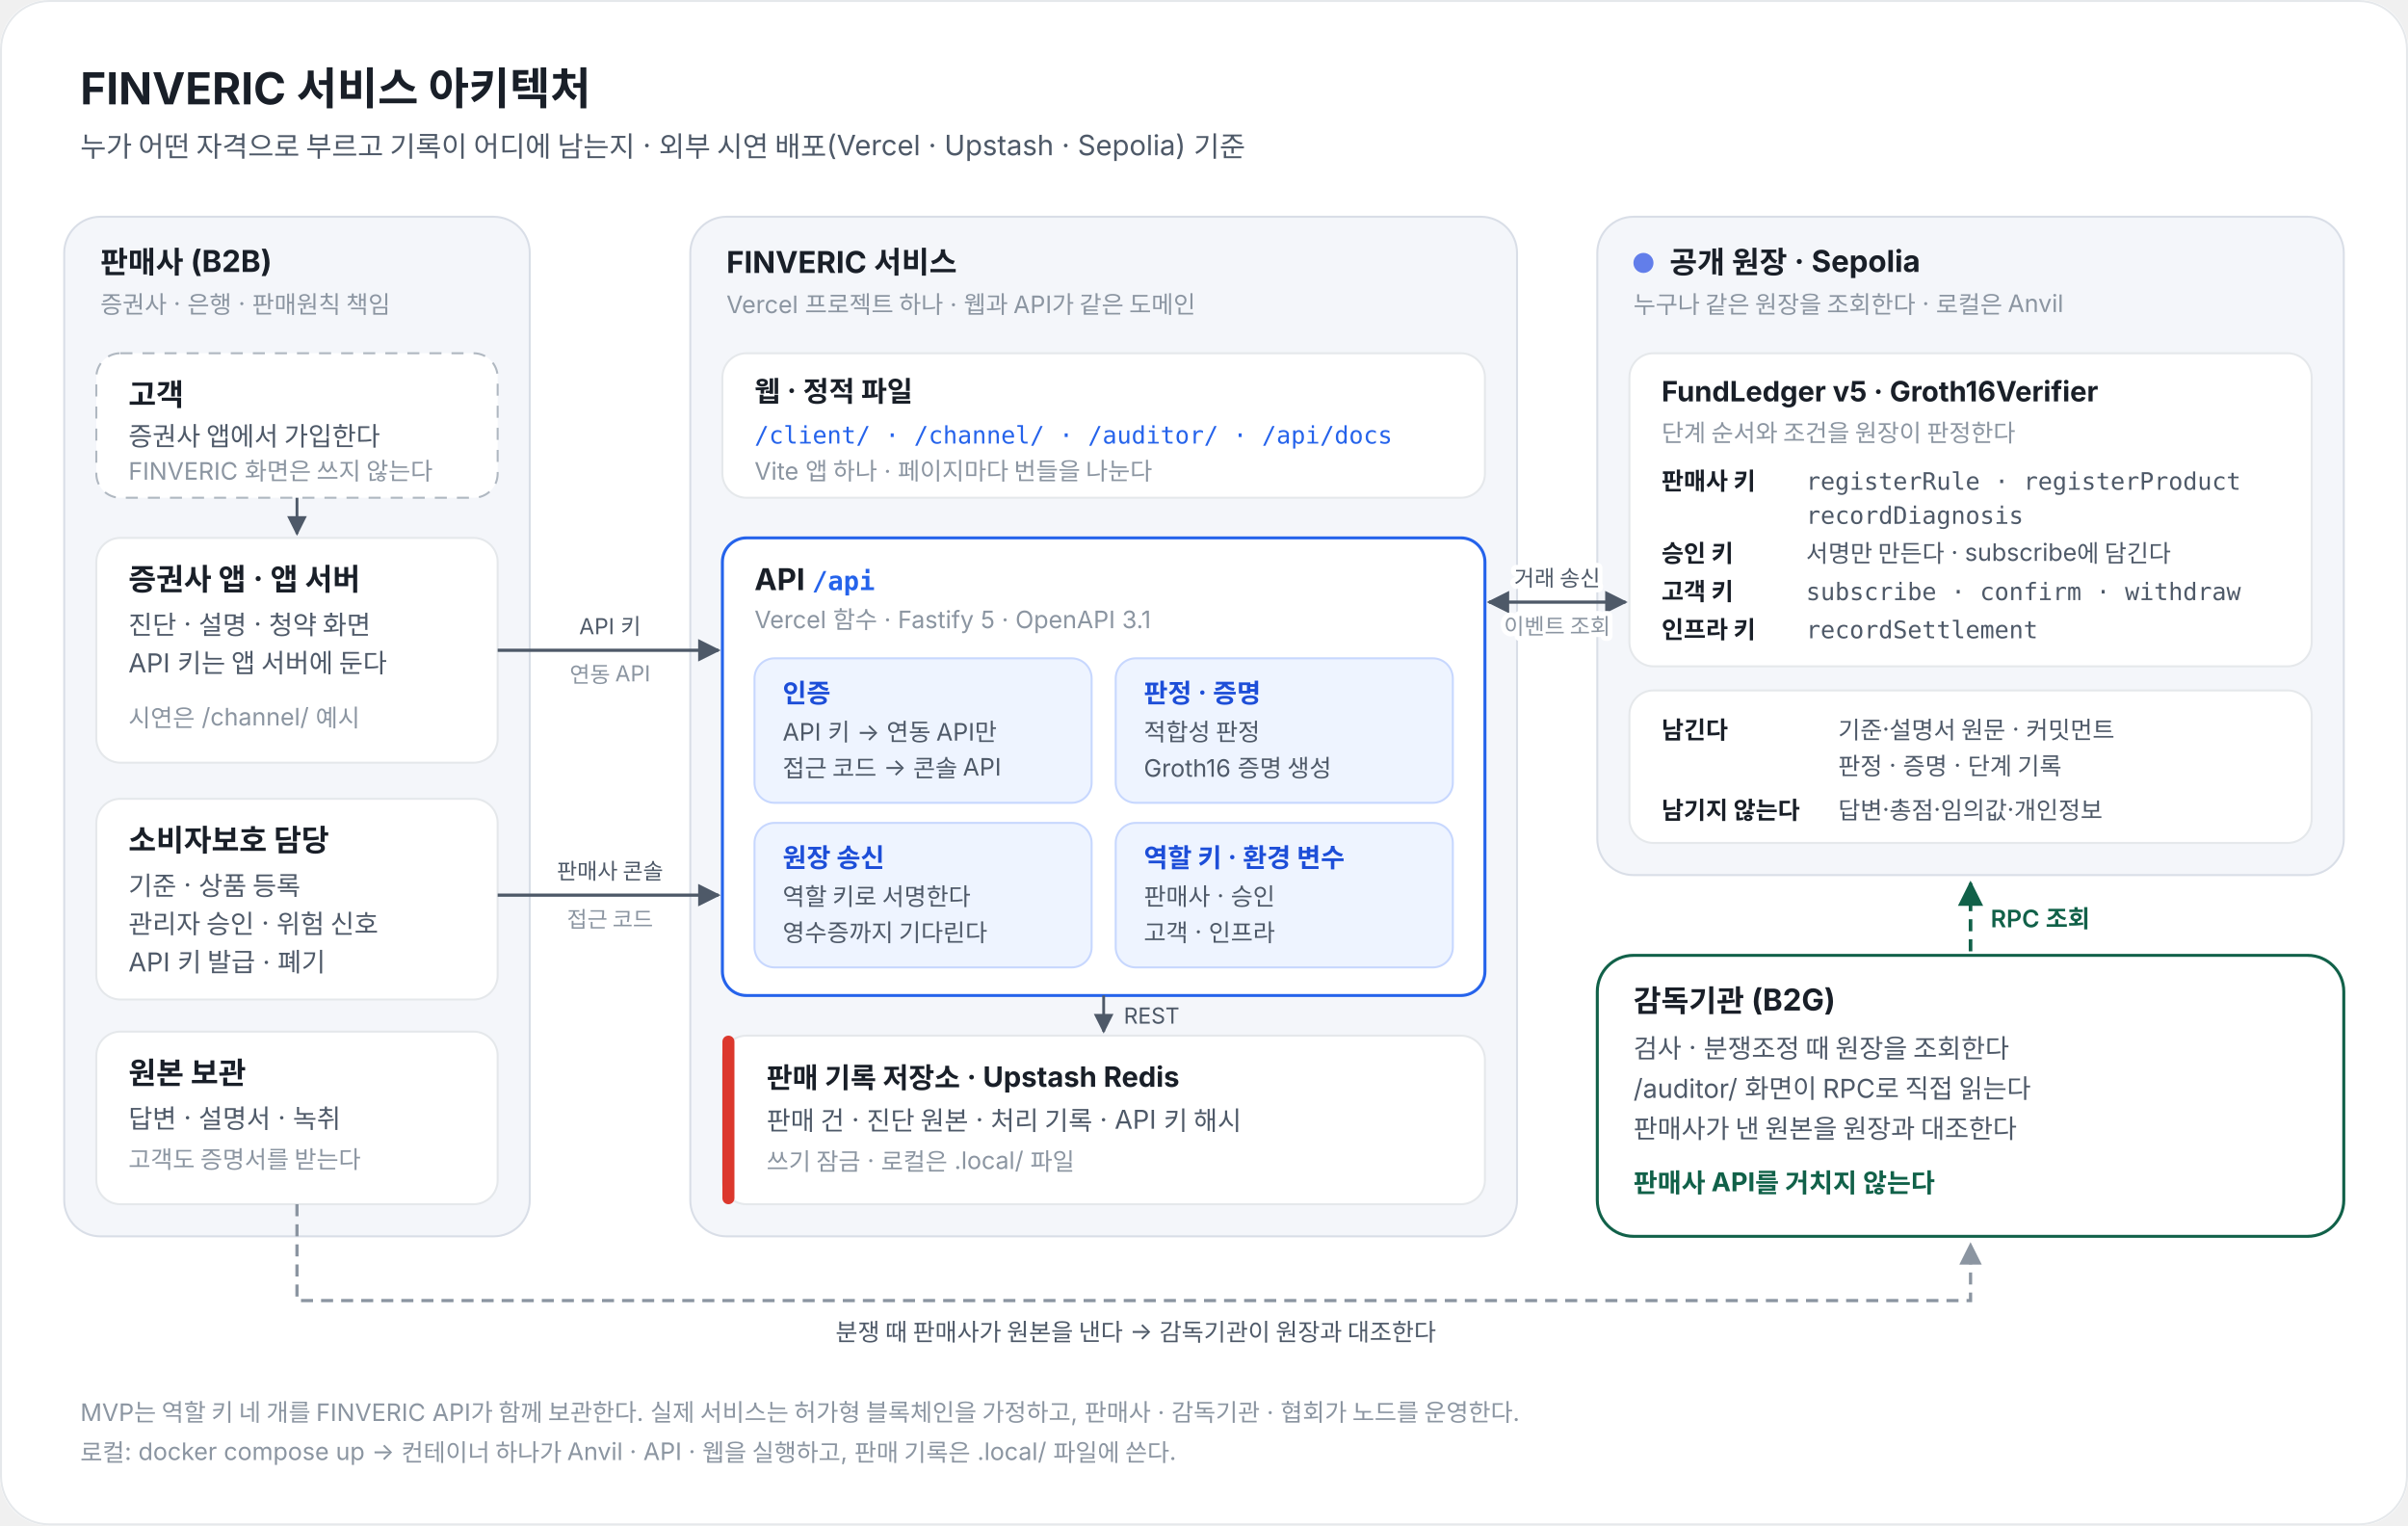
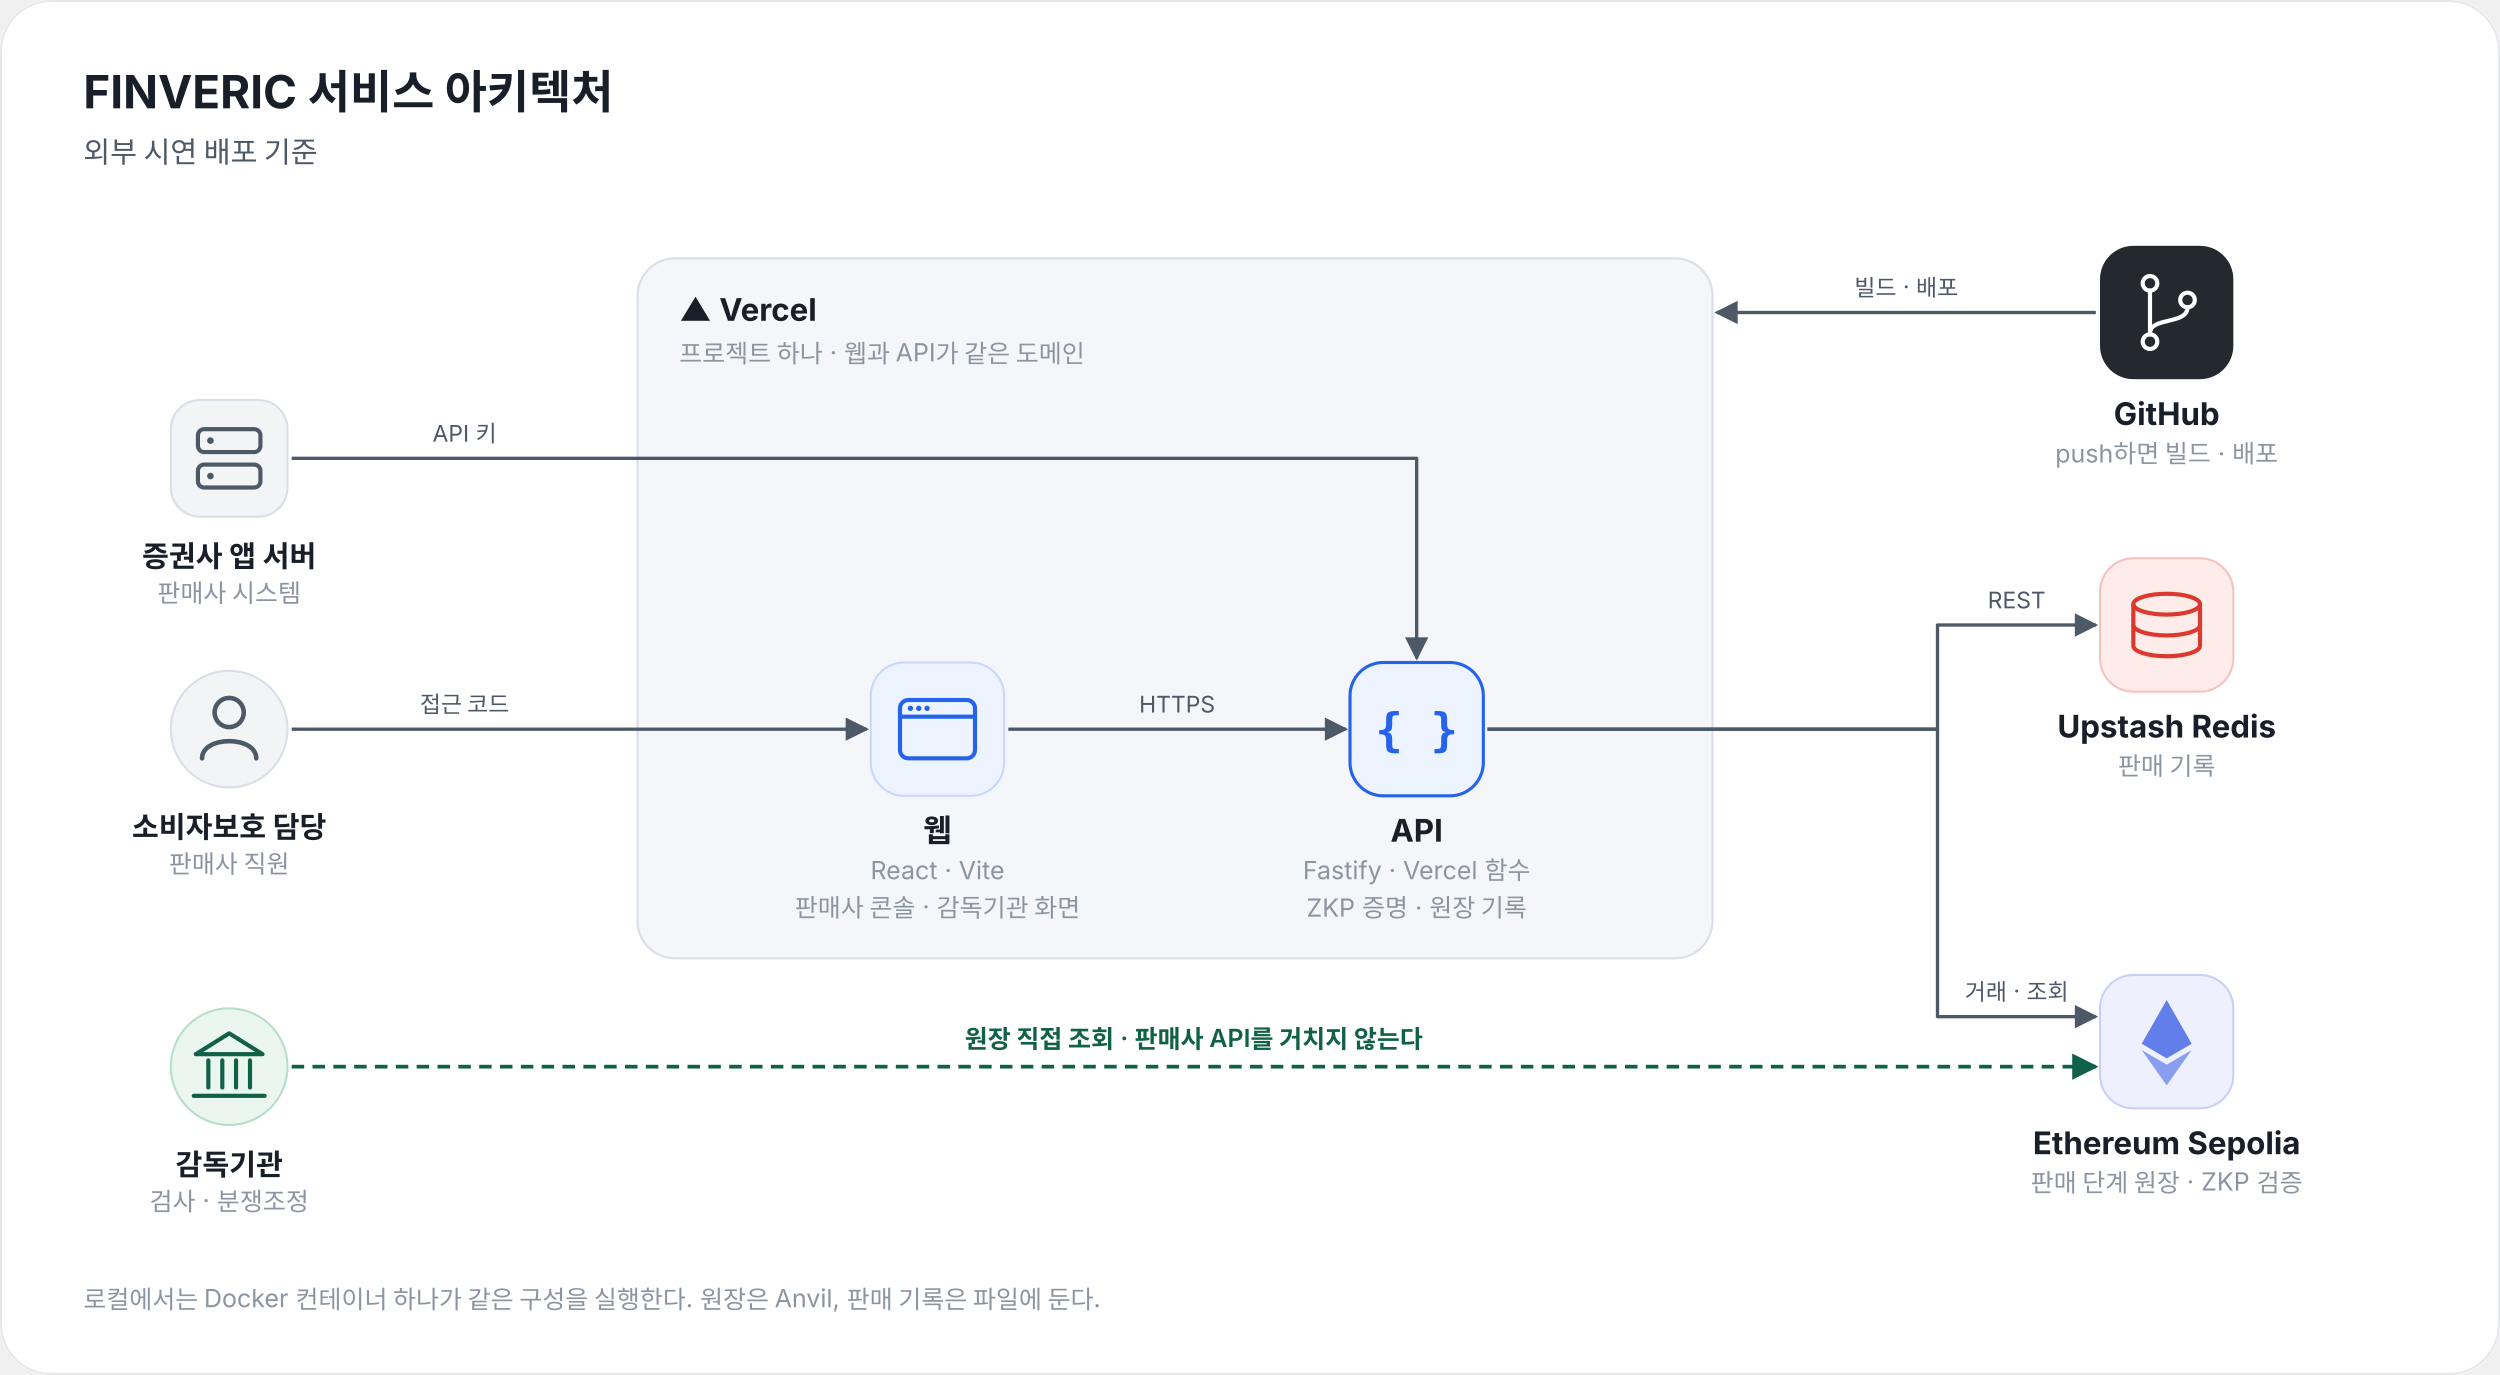
- <svg xmlns="http://www.w3.org/2000/svg" width="1200" height="760" viewBox="0 0 1200 760" font-family="-apple-system, 'Apple SD Gothic Neo', Pretendard, 'Noto Sans KR', 'Malgun Gothic', sans-serif">
+ <svg xmlns="http://www.w3.org/2000/svg" width="1200" height="660" viewBox="0 0 1200 660" font-family="-apple-system, 'Apple SD Gothic Neo', Pretendard, 'Noto Sans KR', 'Malgun Gothic', sans-serif">
  <defs>
    <marker id="arrow" viewBox="0 0 10 10" refX="9" refY="5" markerWidth="7" markerHeight="7" orient="auto-start-reverse">
      <path d="M0,0 L10,5 L0,10 z" fill="#4E5968" />
-     </marker>
-     <marker id="arrow-gray" viewBox="0 0 10 10" refX="9" refY="5" markerWidth="7" markerHeight="7" orient="auto-start-reverse">
-       <path d="M0,0 L10,5 L0,10 z" fill="#8B95A1" />
    </marker>
    <marker id="arrow-green" viewBox="0 0 10 10" refX="9" refY="5" markerWidth="7" markerHeight="7" orient="auto-start-reverse">
      <path d="M0,0 L10,5 L0,10 z" fill="#116149" />
    </marker>
  </defs>
-   <rect width="1200" height="760" rx="24" fill="#FFFFFF" />
-   <rect x="0.5" y="0.5" width="1199" height="759" rx="24" fill="none" stroke="#E5E8EB" />
+   <rect width="1200" height="660" rx="24" fill="#FFFFFF" />
+   <rect x="0.5" y="0.5" width="1199" height="659" rx="24" fill="none" stroke="#E5E8EB" />
  <text x="40" y="52" font-size="22" font-weight="700" fill="#191F28">FINVERIC 서비스 아키텍처</text>
-   <text x="40" y="78" font-size="14" fill="#4E5968">누가 어떤 자격으로 부르고 기록이 어디에 남는지 · 외부 시연 배포(Vercel · Upstash · Sepolia) 기준</text>
-   <rect x="32" y="108" width="232" height="508" rx="18" fill="#F4F6FA" stroke="#D9DEE7" />
-   <text x="50" y="136" font-size="15" font-weight="700" fill="#191F28">판매사 (B2B)</text>
-   <text x="50" y="156" font-size="12" fill="#8B95A1">증권사 · 은행 · 판매원칙 책임</text>
-   <rect x="48" y="176" width="200" height="72" rx="12" fill="#FFFFFF" stroke="#B0B8C1" stroke-dasharray="6 5" />
-   <text x="64" y="202" font-size="15" font-weight="700" fill="#191F28">고객</text>
-   <text x="64" y="222" font-size="13" fill="#4E5968">증권사 앱에서 가입한다</text>
-   <text x="64" y="239" font-size="12" fill="#8B95A1">FINVERIC 화면은 쓰지 않는다</text>
-   <path d="M148 248 V266" stroke="#4E5968" stroke-width="1.4" marker-end="url(#arrow)" />
-   <rect x="48" y="268" width="200" height="112" rx="12" fill="#FFFFFF" stroke="#E5E8EB" />
-   <text x="64" y="294" font-size="15" font-weight="700" fill="#191F28">증권사 앱 · 앱 서버</text>
-   <text x="64" y="316" font-size="13" fill="#4E5968">진단 · 설명 · 청약 화면</text>
-   <text x="64" y="335" font-size="13" fill="#4E5968">API 키는 앱 서버에 둔다</text>
-   <text x="64" y="362" font-size="12" fill="#8B95A1">시연은 /channel/ 예시</text>
-   <rect x="48" y="398" width="200" height="100" rx="12" fill="#FFFFFF" stroke="#E5E8EB" />
-   <text x="64" y="424" font-size="15" font-weight="700" fill="#191F28">소비자보호 담당</text>
-   <text x="64" y="446" font-size="13" fill="#4E5968">기준 · 상품 등록</text>
-   <text x="64" y="465" font-size="13" fill="#4E5968">관리자 승인 · 위험 신호</text>
-   <text x="64" y="484" font-size="13" fill="#4E5968">API 키 발급 · 폐기</text>
-   <rect x="48" y="514" width="200" height="86" rx="12" fill="#FFFFFF" stroke="#E5E8EB" />
-   <text x="64" y="540" font-size="15" font-weight="700" fill="#191F28">원본 보관</text>
-   <text x="64" y="562" font-size="13" fill="#4E5968">답변 · 설명서 · 녹취</text>
-   <text x="64" y="582" font-size="12" fill="#8B95A1">고객도 증명서를 받는다</text>
-   <rect x="344" y="108" width="412" height="508" rx="18" fill="#F4F6FA" stroke="#D9DEE7" />
-   <text x="362" y="136" font-size="15" font-weight="700" fill="#191F28">FINVERIC 서비스</text>
-   <text x="362" y="156" font-size="12" fill="#8B95A1">Vercel 프로젝트 하나 · 웹과 API가 같은 도메인</text>
-   <rect x="360" y="176" width="380" height="72" rx="12" fill="#FFFFFF" stroke="#E5E8EB" />
-   <text x="376" y="200" font-size="14" font-weight="700" fill="#191F28">웹 · 정적 파일</text>
-   <text x="376" y="221" font-size="12" font-family="SFMono-Regular, Menlo, Consolas, monospace" fill="#2563EB">/client/ · /channel/ · /auditor/ · /api/docs</text>
-   <text x="376" y="239" font-size="12" fill="#8B95A1">Vite 앱 하나 · 페이지마다 번들을 나눈다</text>
-   <rect x="360" y="268" width="380" height="228" rx="12" fill="#FFFFFF" stroke="#2563EB" stroke-width="1.5" />
-   <text x="376" y="294" font-size="15" font-weight="700" fill="#191F28">API <tspan font-size="13" font-family="SFMono-Regular, Menlo, Consolas, monospace" fill="#2563EB">/api</tspan>
-   </text>
-   <text x="376" y="313" font-size="12" fill="#8B95A1">Vercel 함수 · Fastify 5 · OpenAPI 3.1</text>
-   <rect x="376" y="328" width="168" height="72" rx="10" fill="#EEF4FF" stroke="#C7D7FE" />
-   <text x="390" y="350" font-size="13" font-weight="700" fill="#1D4ED8">인증</text>
-   <text x="390" y="369" font-size="12" fill="#4E5968">API 키 → 연동 API만</text>
-   <text x="390" y="387" font-size="12" fill="#4E5968">접근 코드 → 콘솔 API</text>
-   <rect x="556" y="328" width="168" height="72" rx="10" fill="#EEF4FF" stroke="#C7D7FE" />
-   <text x="570" y="350" font-size="13" font-weight="700" fill="#1D4ED8">판정 · 증명</text>
-   <text x="570" y="369" font-size="12" fill="#4E5968">적합성 판정</text>
-   <text x="570" y="387" font-size="12" fill="#4E5968">Groth16 증명 생성</text>
-   <rect x="376" y="410" width="168" height="72" rx="10" fill="#EEF4FF" stroke="#C7D7FE" />
-   <text x="390" y="432" font-size="13" font-weight="700" fill="#1D4ED8">원장 송신</text>
-   <text x="390" y="451" font-size="12" fill="#4E5968">역할 키로 서명한다</text>
-   <text x="390" y="469" font-size="12" fill="#4E5968">영수증까지 기다린다</text>
-   <rect x="556" y="410" width="168" height="72" rx="10" fill="#EEF4FF" stroke="#C7D7FE" />
-   <text x="570" y="432" font-size="13" font-weight="700" fill="#1D4ED8">역할 키 · 환경 변수</text>
-   <text x="570" y="451" font-size="12" fill="#4E5968">판매사 · 승인</text>
-   <text x="570" y="469" font-size="12" fill="#4E5968">고객 · 인프라</text>
-   <path d="M550 496 V514" stroke="#4E5968" stroke-width="1.4" marker-end="url(#arrow)" />
-   <text x="560" y="510" font-size="11" fill="#4E5968">REST</text>
-   <rect x="360" y="516" width="380" height="84" rx="12" fill="#FFFFFF" stroke="#E5E8EB" />
-   <rect x="360" y="516" width="6" height="84" rx="3" fill="#DC382D" />
-   <text x="382" y="542" font-size="14" font-weight="700" fill="#191F28">판매 기록 저장소 · Upstash Redis</text>
-   <text x="382" y="563" font-size="13" fill="#4E5968">판매 건 · 진단 원본 · 처리 기록 · API 키 해시</text>
-   <text x="382" y="583" font-size="12" fill="#8B95A1">쓰기 잠금 · 로컬은 .local/ 파일</text>
-   <rect x="796" y="108" width="372" height="328" rx="18" fill="#F4F6FA" stroke="#D9DEE7" />
-   <circle cx="819" cy="131" r="5" fill="#627EEA" />
-   <text x="832" y="136" font-size="15" font-weight="700" fill="#191F28">공개 원장 · Sepolia</text>
-   <text x="814" y="156" font-size="12" fill="#8B95A1">누구나 같은 원장을 조회한다 · 로컬은 Anvil</text>
-   <rect x="812" y="176" width="340" height="156" rx="12" fill="#FFFFFF" stroke="#E5E8EB" />
-   <text x="828" y="200" font-size="14" font-weight="700" fill="#191F28">FundLedger v5 · Groth16Verifier</text>
-   <text x="828" y="220" font-size="12" fill="#8B95A1">단계 순서와 조건을 원장이 판정한다</text>
-   <g font-size="12">
-     <text x="828" y="244" font-weight="700" fill="#191F28">판매사 키</text>
-     <text x="900" y="244" font-family="SFMono-Regular, Menlo, Consolas, monospace" fill="#4E5968">registerRule · registerProduct</text>
-     <text x="900" y="261" font-family="SFMono-Regular, Menlo, Consolas, monospace" fill="#4E5968">recordDiagnosis</text>
-     <text x="828" y="280" font-weight="700" fill="#191F28">승인 키</text>
-     <text x="900" y="280" fill="#4E5968">서명만 만든다 · subscribe에 담긴다</text>
-     <text x="828" y="299" font-weight="700" fill="#191F28">고객 키</text>
-     <text x="900" y="299" font-family="SFMono-Regular, Menlo, Consolas, monospace" fill="#4E5968">subscribe · confirm · withdraw</text>
-     <text x="828" y="318" font-weight="700" fill="#191F28">인프라 키</text>
-     <text x="900" y="318" font-family="SFMono-Regular, Menlo, Consolas, monospace" fill="#4E5968">recordSettlement</text>
+   <text x="40" y="78" font-size="14" fill="#4E5968">외부 시연 배포 기준</text>
+   <g transform="translate(60 0)">
+     <rect x="246" y="124" width="516" height="336" rx="18" fill="#F4F6FA" stroke="#D9DEE7" />
+     <text x="266" y="154" font-size="15" font-weight="700" fill="#191F28">▲ Vercel</text>
+     <text x="266" y="174" font-size="12" fill="#8B95A1">프로젝트 하나 · 웹과 API가 같은 도메인</text>
  </g>
-   <rect x="812" y="344" width="340" height="76" rx="12" fill="#FFFFFF" stroke="#E5E8EB" />
-   <g font-size="12">
-     <text x="828" y="368" font-weight="700" fill="#191F28">남긴다</text>
-     <text x="916" y="368" fill="#4E5968">기준·설명서 원문 · 커밋먼트</text>
-     <text x="916" y="386" fill="#4E5968">판정 · 증명 · 단계 기록</text>
-     <text x="828" y="408" font-weight="700" fill="#191F28">남기지 않는다</text>
-     <text x="916" y="408" fill="#4E5968">답변·총점·임의값·개인정보</text>
+   <g text-anchor="middle">
+     <rect x="82" y="192" width="56" height="56" rx="14" fill="#F2F4F6" stroke="#D9DEE7" />
+     <g fill="none" stroke="#4E5968" stroke-width="2">
+       <rect x="95" y="206" width="30" height="11" rx="3" />
+       <rect x="95" y="223" width="30" height="11" rx="3" />
+     </g>
+     <circle cx="101" cy="211.5" r="1.6" fill="#4E5968" />
+     <circle cx="101" cy="228.5" r="1.6" fill="#4E5968" />
+     <text x="110" y="272" font-size="14" font-weight="700" fill="#191F28">증권사 앱 서버</text>
+     <text x="110" y="289" font-size="12" fill="#8B95A1">판매사 시스템</text>
+     <circle cx="110" cy="350" r="28" fill="#F2F4F6" stroke="#D9DEE7" />
+     <g fill="none" stroke="#4E5968" stroke-width="2.2" stroke-linecap="round">
+       <circle cx="110" cy="342" r="7" />
+       <path d="M97 364 C97 353 123 353 123 364" />
+     </g>
+     <text x="110" y="402" font-size="14" font-weight="700" fill="#191F28">소비자보호 담당</text>
+     <text x="110" y="419" font-size="12" fill="#8B95A1">판매사 직원</text>
+     <circle cx="110" cy="512" r="28" fill="#EAF6EF" stroke="#B7DEC8" />
+     <g fill="none" stroke="#116149" stroke-width="2" stroke-linejoin="round" stroke-linecap="round">
+       <path d="M94 506 L110 496 L126 506 Z" />
+       <path d="M100 509 V522 M106.7 509 V522 M113.3 509 V522 M120 509 V522" />
+       <path d="M93 526 H127" />
+     </g>
+     <text x="110" y="564" font-size="14" font-weight="700" fill="#191F28">감독기관</text>
+     <text x="110" y="581" font-size="12" fill="#8B95A1">검사 · 분쟁조정</text>
  </g>
-   <rect x="796" y="476" width="372" height="140" rx="18" fill="#FFFFFF" stroke="#116149" stroke-width="1.5" />
-   <text x="814" y="504" font-size="15" font-weight="700" fill="#191F28">감독기관 (B2G)</text>
-   <text x="814" y="527" font-size="13" fill="#4E5968">검사 · 분쟁조정 때 원장을 조회한다</text>
-   <text x="814" y="547" font-size="13" fill="#4E5968">/auditor/ 화면이 RPC로 직접 읽는다</text>
-   <text x="814" y="567" font-size="13" fill="#4E5968">판매사가 낸 원본을 원장과 대조한다</text>
-   <text x="814" y="594" font-size="13" font-weight="700" fill="#116149">판매사 API를 거치지 않는다</text>
-   <path d="M248 324 H358" fill="none" stroke="#4E5968" stroke-width="1.6" marker-end="url(#arrow)" />
-   <text x="304" y="316" font-size="11" text-anchor="middle" fill="#4E5968">API 키</text>
-   <text x="304" y="340" font-size="11" text-anchor="middle" fill="#8B95A1">연동 API</text>
-   <path d="M248 446 H358" fill="none" stroke="#4E5968" stroke-width="1.6" marker-end="url(#arrow)" />
-   <text x="304" y="438" font-size="11" text-anchor="middle" fill="#4E5968">판매사 콘솔</text>
-   <text x="304" y="462" font-size="11" text-anchor="middle" fill="#8B95A1">접근 코드</text>
-   <path d="M742 300 H810" fill="none" stroke="#4E5968" stroke-width="1.6" marker-start="url(#arrow)" marker-end="url(#arrow)" />
-   <text x="776" y="292" font-size="11" text-anchor="middle" fill="#4E5968" stroke="#FFFFFF" stroke-width="5" stroke-linejoin="round" paint-order="stroke">거래 송신</text>
-   <text x="776" y="316" font-size="11" text-anchor="middle" fill="#8B95A1" stroke="#FFFFFF" stroke-width="5" stroke-linejoin="round" paint-order="stroke">이벤트 조회</text>
-   <path d="M982 474 V440" fill="none" stroke="#116149" stroke-width="1.8" stroke-dasharray="6 4" marker-end="url(#arrow-green)" />
-   <text x="992" y="462" font-size="12" font-weight="600" fill="#116149">RPC 조회</text>
-   <path d="M148 600 V648 H982 V620" fill="none" stroke="#8B95A1" stroke-width="1.6" stroke-dasharray="6 4" marker-end="url(#arrow-gray)" />
-   <text x="566" y="668" font-size="12" text-anchor="middle" fill="#4E5968">분쟁 때 판매사가 원본을 낸다 → 감독기관이 원장과 대조한다</text>
-   <text x="40" y="708" font-size="12" fill="#8B95A1">MVP는 역할 키 네 개를 FINVERIC API가 함께 보관한다. 실제 서비스는 허가형 블록체인을 가정하고, 판매사 · 감독기관 · 협회가 노드를 운영한다.</text>
-   <text x="40" y="728" font-size="12" fill="#8B95A1">로컬: docker compose up → 컨테이너 하나가 Anvil · API · 웹을 실행하고, 판매 기록은 .local/ 파일에 쓴다.</text>
+   <g transform="translate(60 0)">
+     <g text-anchor="middle">
+       <rect x="358" y="318" width="64" height="64" rx="16" fill="#EEF4FF" stroke="#C7D7FE" />
+       <g fill="none" stroke="#2563EB" stroke-width="2">
+         <rect x="372" y="336" width="36" height="28" rx="4" />
+         <path d="M372 344 H408" />
+       </g>
+       <circle cx="377" cy="340" r="1.3" fill="#2563EB" />
+       <circle cx="381" cy="340" r="1.3" fill="#2563EB" />
+       <circle cx="385" cy="340" r="1.3" fill="#2563EB" />
+       <text x="390" y="404" font-size="15" font-weight="700" fill="#191F28">웹</text>
+       <text x="390" y="422" font-size="12" fill="#8B95A1">React · Vite</text>
+       <text x="390" y="440" font-size="12" fill="#8B95A1">판매사 콘솔 · 감독기관 화면</text>
+     </g>
+     <g text-anchor="middle">
+       <rect x="588" y="318" width="64" height="64" rx="16" fill="#EEF4FF" stroke="#2563EB" stroke-width="1.5" />
+       <text x="620" y="358" font-size="22" font-weight="700" font-family="SFMono-Regular, Menlo, Consolas, monospace" fill="#2563EB">{ }</text>
+       <text x="620" y="404" font-size="15" font-weight="700" fill="#191F28">API</text>
+       <text x="620" y="422" font-size="12" fill="#8B95A1">Fastify · Vercel 함수</text>
+       <text x="620" y="440" font-size="12" fill="#8B95A1">ZKP 증명 · 원장 기록</text>
+     </g>
+   </g>
+   <g text-anchor="middle" transform="translate(110 0)">
+     <rect x="898" y="118" width="64" height="64" rx="16" fill="#24292F" />
+     <g fill="none" stroke="#FFFFFF" stroke-width="2" stroke-linecap="round">
+       <circle cx="922" cy="136" r="3.5" />
+       <circle cx="922" cy="164" r="3.5" />
+       <circle cx="940" cy="144" r="3.5" />
+       <path d="M922 139.5 V160.5" />
+       <path d="M940 147.5 C940 156 922 152 922 160" />
+     </g>
+     <text x="930" y="204" font-size="15" font-weight="700" fill="#191F28">GitHub</text>
+     <text x="930" y="222" font-size="12" fill="#8B95A1">push하면 빌드 · 배포</text>
+     <rect x="898" y="268" width="64" height="64" rx="16" fill="#FDECEA" stroke="#F5C2BD" />
+     <g fill="none" stroke="#DC382D" stroke-width="2">
+       <ellipse cx="930" cy="290" rx="16" ry="5" />
+       <path d="M914 290 V310 A16 5 0 0 0 946 310 V290" />
+       <path d="M914 300 A16 5 0 0 0 946 300" />
+     </g>
+     <text x="930" y="354" font-size="15" font-weight="700" fill="#191F28">Upstash Redis</text>
+     <text x="930" y="372" font-size="12" fill="#8B95A1">판매 기록</text>
+     <rect x="898" y="468" width="64" height="64" rx="16" fill="#EEF0FD" stroke="#C9D0F8" />
+     <path d="M930 480 L942 501 L930 508 L918 501 Z" fill="#627EEA" />
+     <path d="M930 511 L942 504 L930 521 L918 504 Z" fill="#8A9EF0" />
+     <text x="930" y="554" font-size="15" font-weight="700" fill="#191F28">Ethereum Sepolia</text>
+     <text x="930" y="572" font-size="12" fill="#8B95A1">판매 단계 원장 · ZKP 검증</text>
+   </g>
+   <g font-size="11" text-anchor="middle" stroke-linejoin="round">
+     <path d="M140 220 H680 V316" fill="none" stroke="#4E5968" stroke-width="1.6" marker-end="url(#arrow)" />
+     <text x="223" y="212" fill="#4E5968">API 키</text>
+     <path d="M140 350 H416" fill="none" stroke="#4E5968" stroke-width="1.6" marker-end="url(#arrow)" />
+     <text x="223" y="342" fill="#4E5968">접근 코드</text>
+     <path d="M484 350 H646" fill="none" stroke="#4E5968" stroke-width="1.6" marker-end="url(#arrow)" />
+     <text x="565" y="342" fill="#4E5968">HTTPS</text>
+     <path d="M714 350 H930 V300 H1006" fill="none" stroke="#4E5968" stroke-width="1.6" marker-end="url(#arrow)" />
+     <text x="968" y="292" fill="#4E5968">REST</text>
+     <path d="M714 350 H930 V488 H1006" fill="none" stroke="#4E5968" stroke-width="1.6" marker-end="url(#arrow)" />
+     <text x="968" y="480" fill="#4E5968">거래 · 조회</text>
+     <path d="M1006 150 H824" fill="none" stroke="#4E5968" stroke-width="1.6" marker-end="url(#arrow)" />
+     <text x="915" y="142" fill="#4E5968">빌드 · 배포</text>
+     <path d="M140 512 H1006" fill="none" stroke="#116149" stroke-width="1.8" stroke-dasharray="6 4" marker-end="url(#arrow-green)" />
+     <text x="573" y="503" font-size="12" font-weight="600" fill="#116149">원장 직접 조회 · 판매사 API를 거치지 않는다</text>
+   </g>
+   <text x="40" y="628" font-size="12" fill="#8B95A1">로컬에서는 Docker 컨테이너 하나가 같은 구성을 실행한다. 원장은 Anvil, 판매 기록은 파일에 둔다.</text>
</svg>
